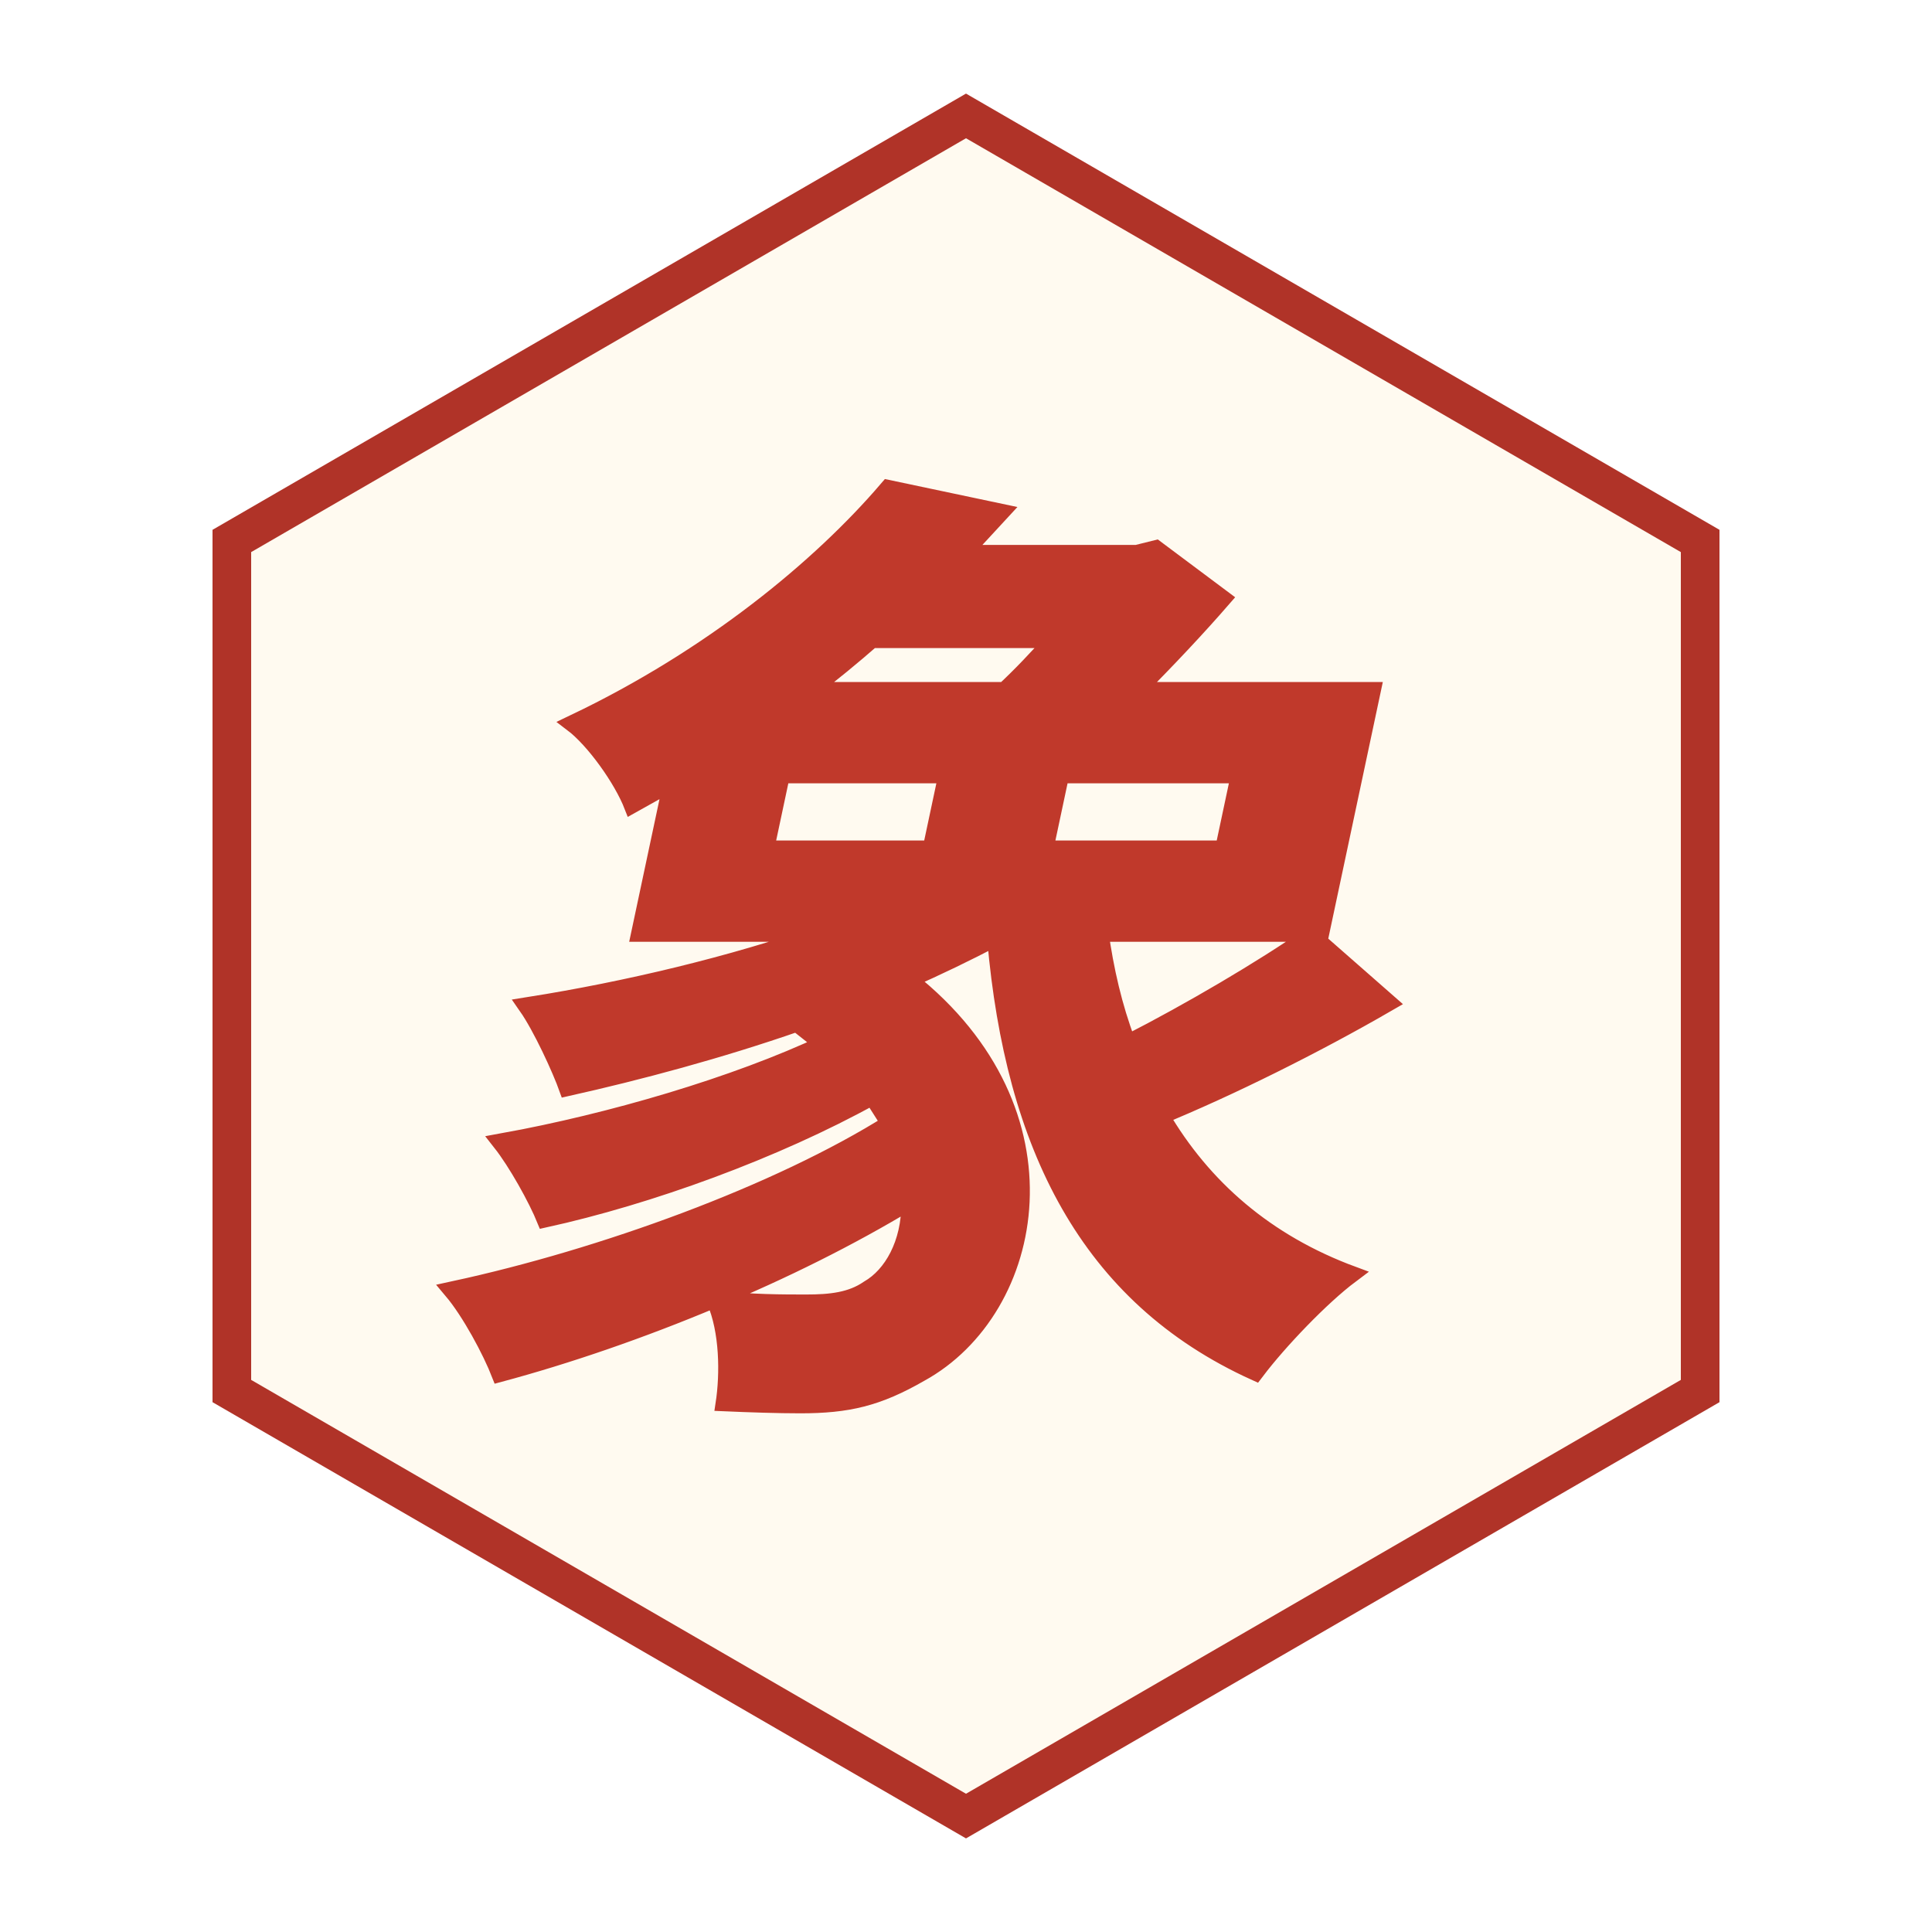
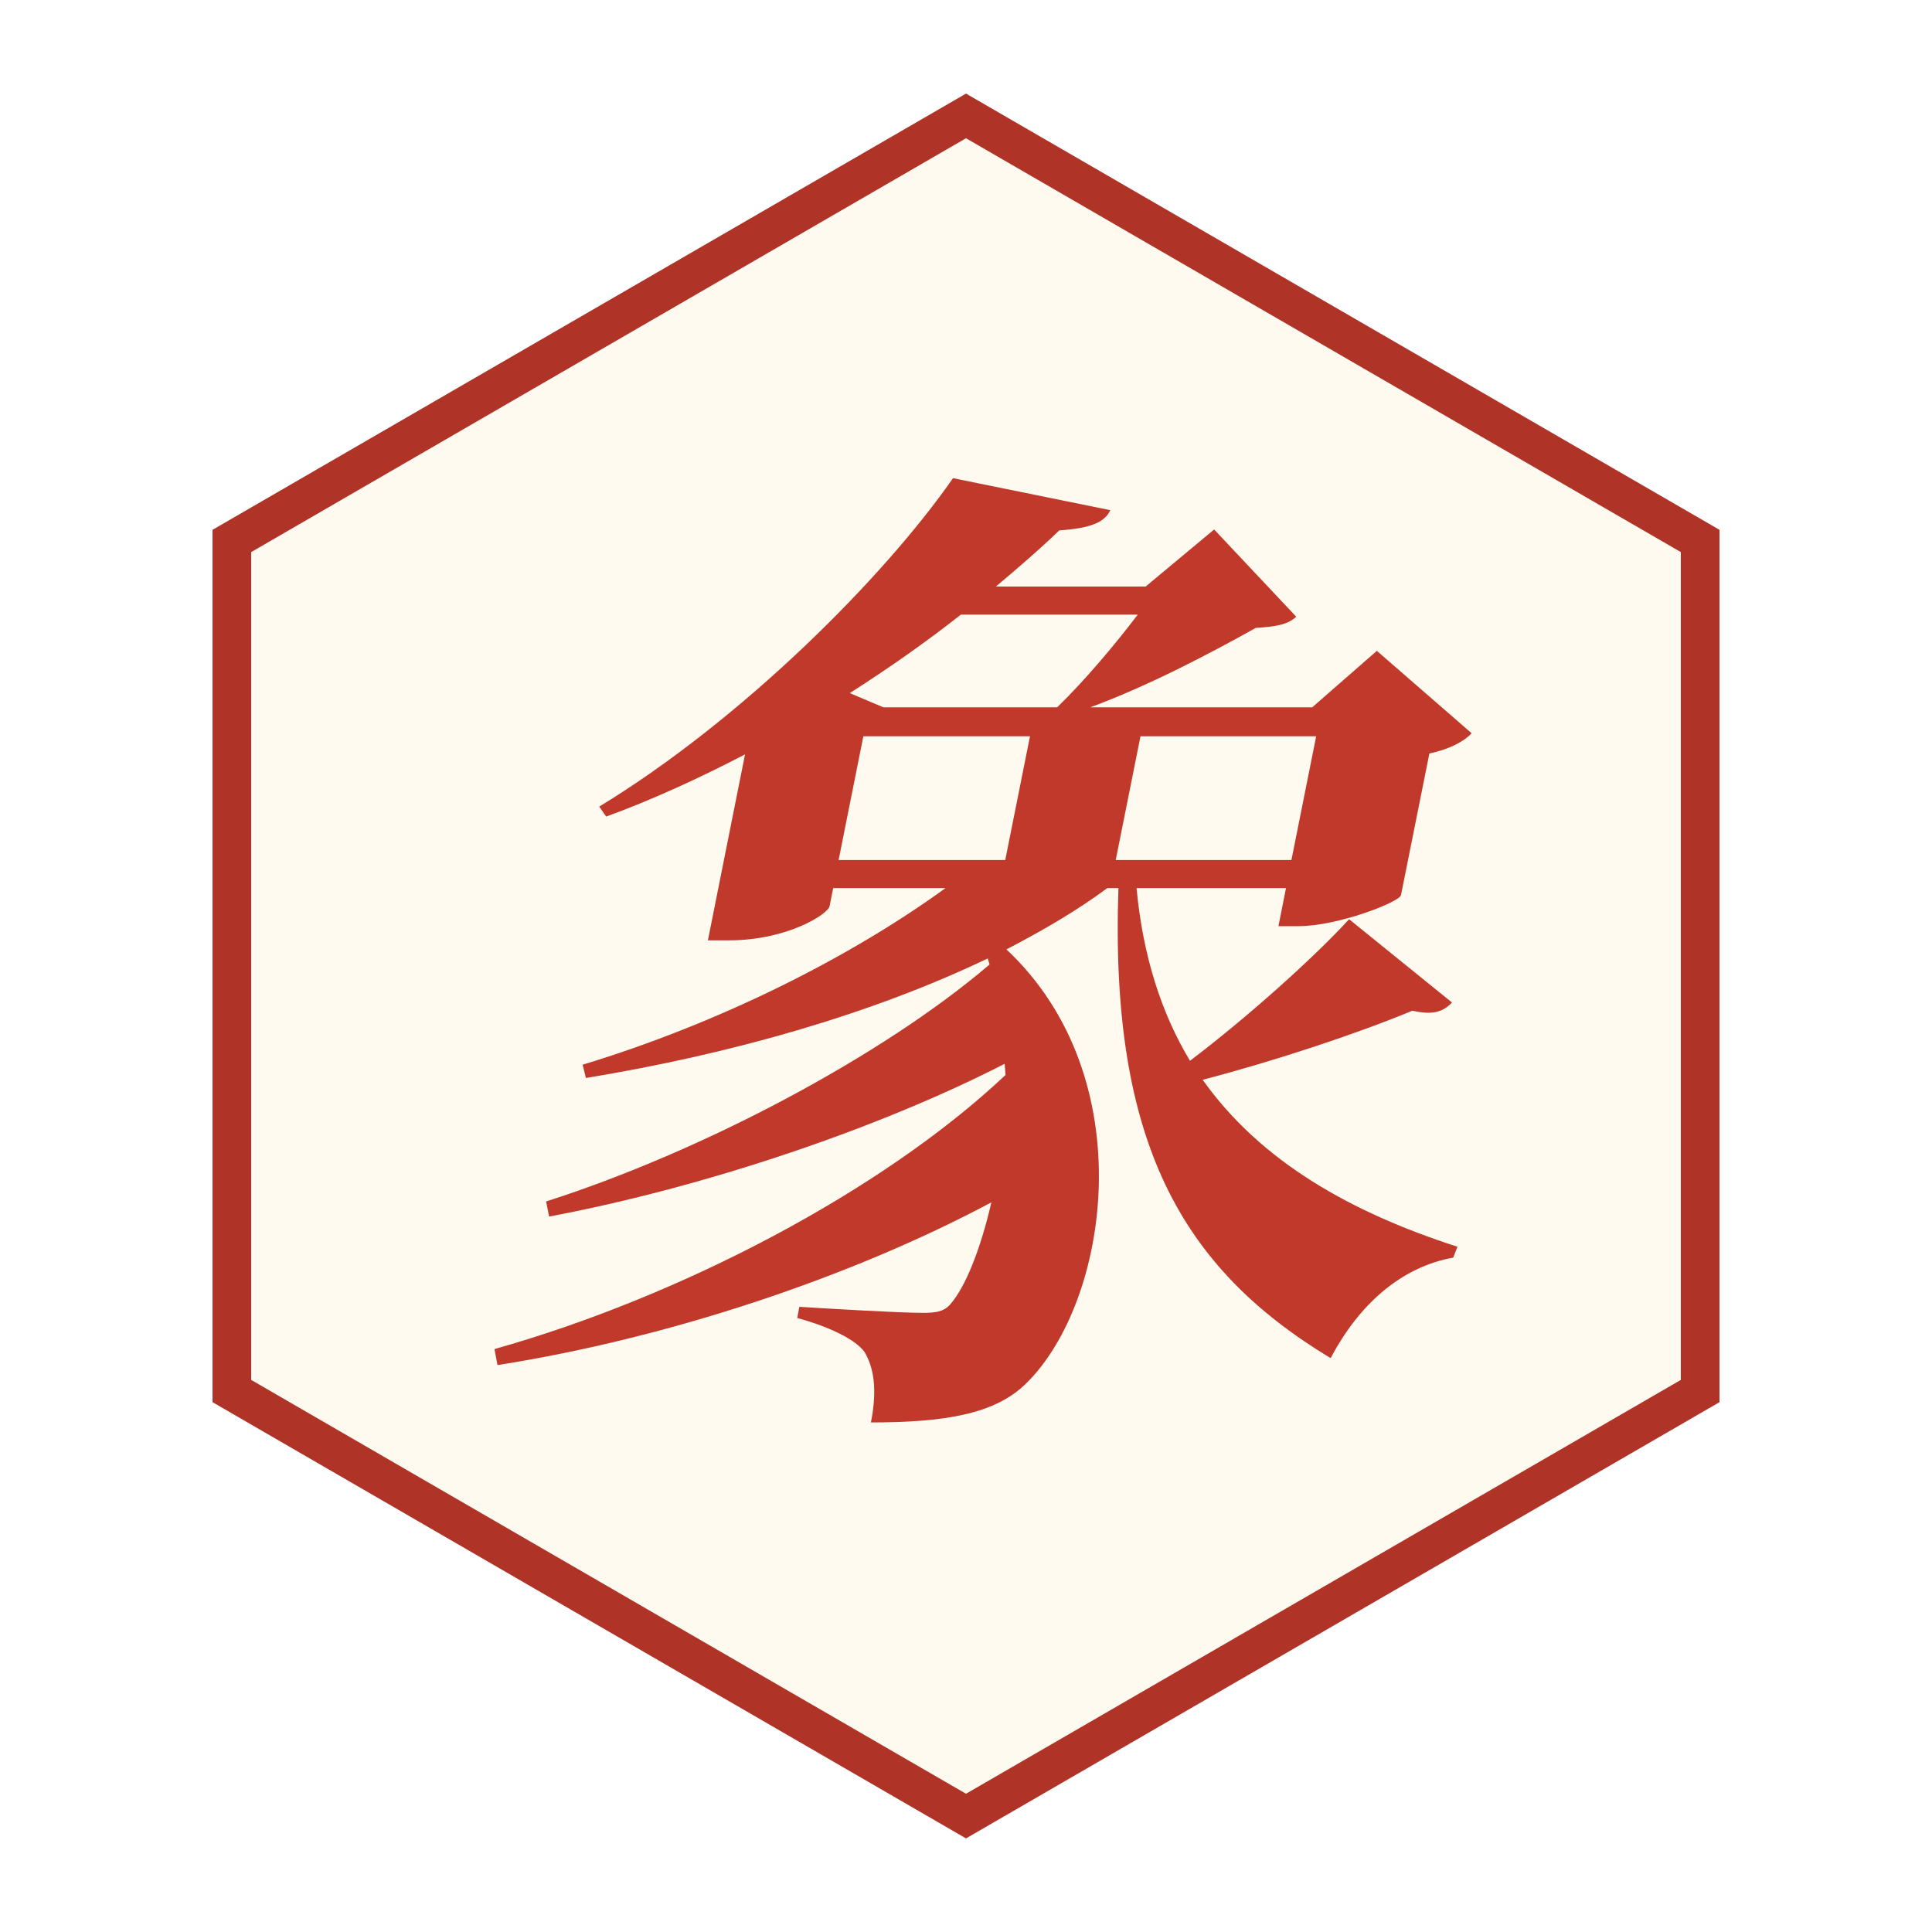
<svg xmlns="http://www.w3.org/2000/svg" viewBox="0 0 100 100" width="256" height="256">
  <polygon points="50,6 88,28 88,72 50,94 12,72 12,28" fill="#fffaf0" stroke="#b03328" stroke-width="2" />
-   <text x="50" y="68" font-family="STKaiti, KaiTi, Kaiti SC, AR PL UKai CN, serif" font-weight="700" font-size="50" fill="#c0392b" stroke="#c0392b" stroke-width="0.9" text-anchor="middle" transform="translate(50 50) skewX(-12) translate(-50 -50)">象</text>
+   <text x="50" y="69" font-family="KaiTi, STKaiti, Kaiti SC, AR PL UKai CN, Noto Serif CJK KR, serif" font-style="italic" font-weight="600" font-size="52" fill="#c0392b" text-anchor="middle">象</text>
</svg>
